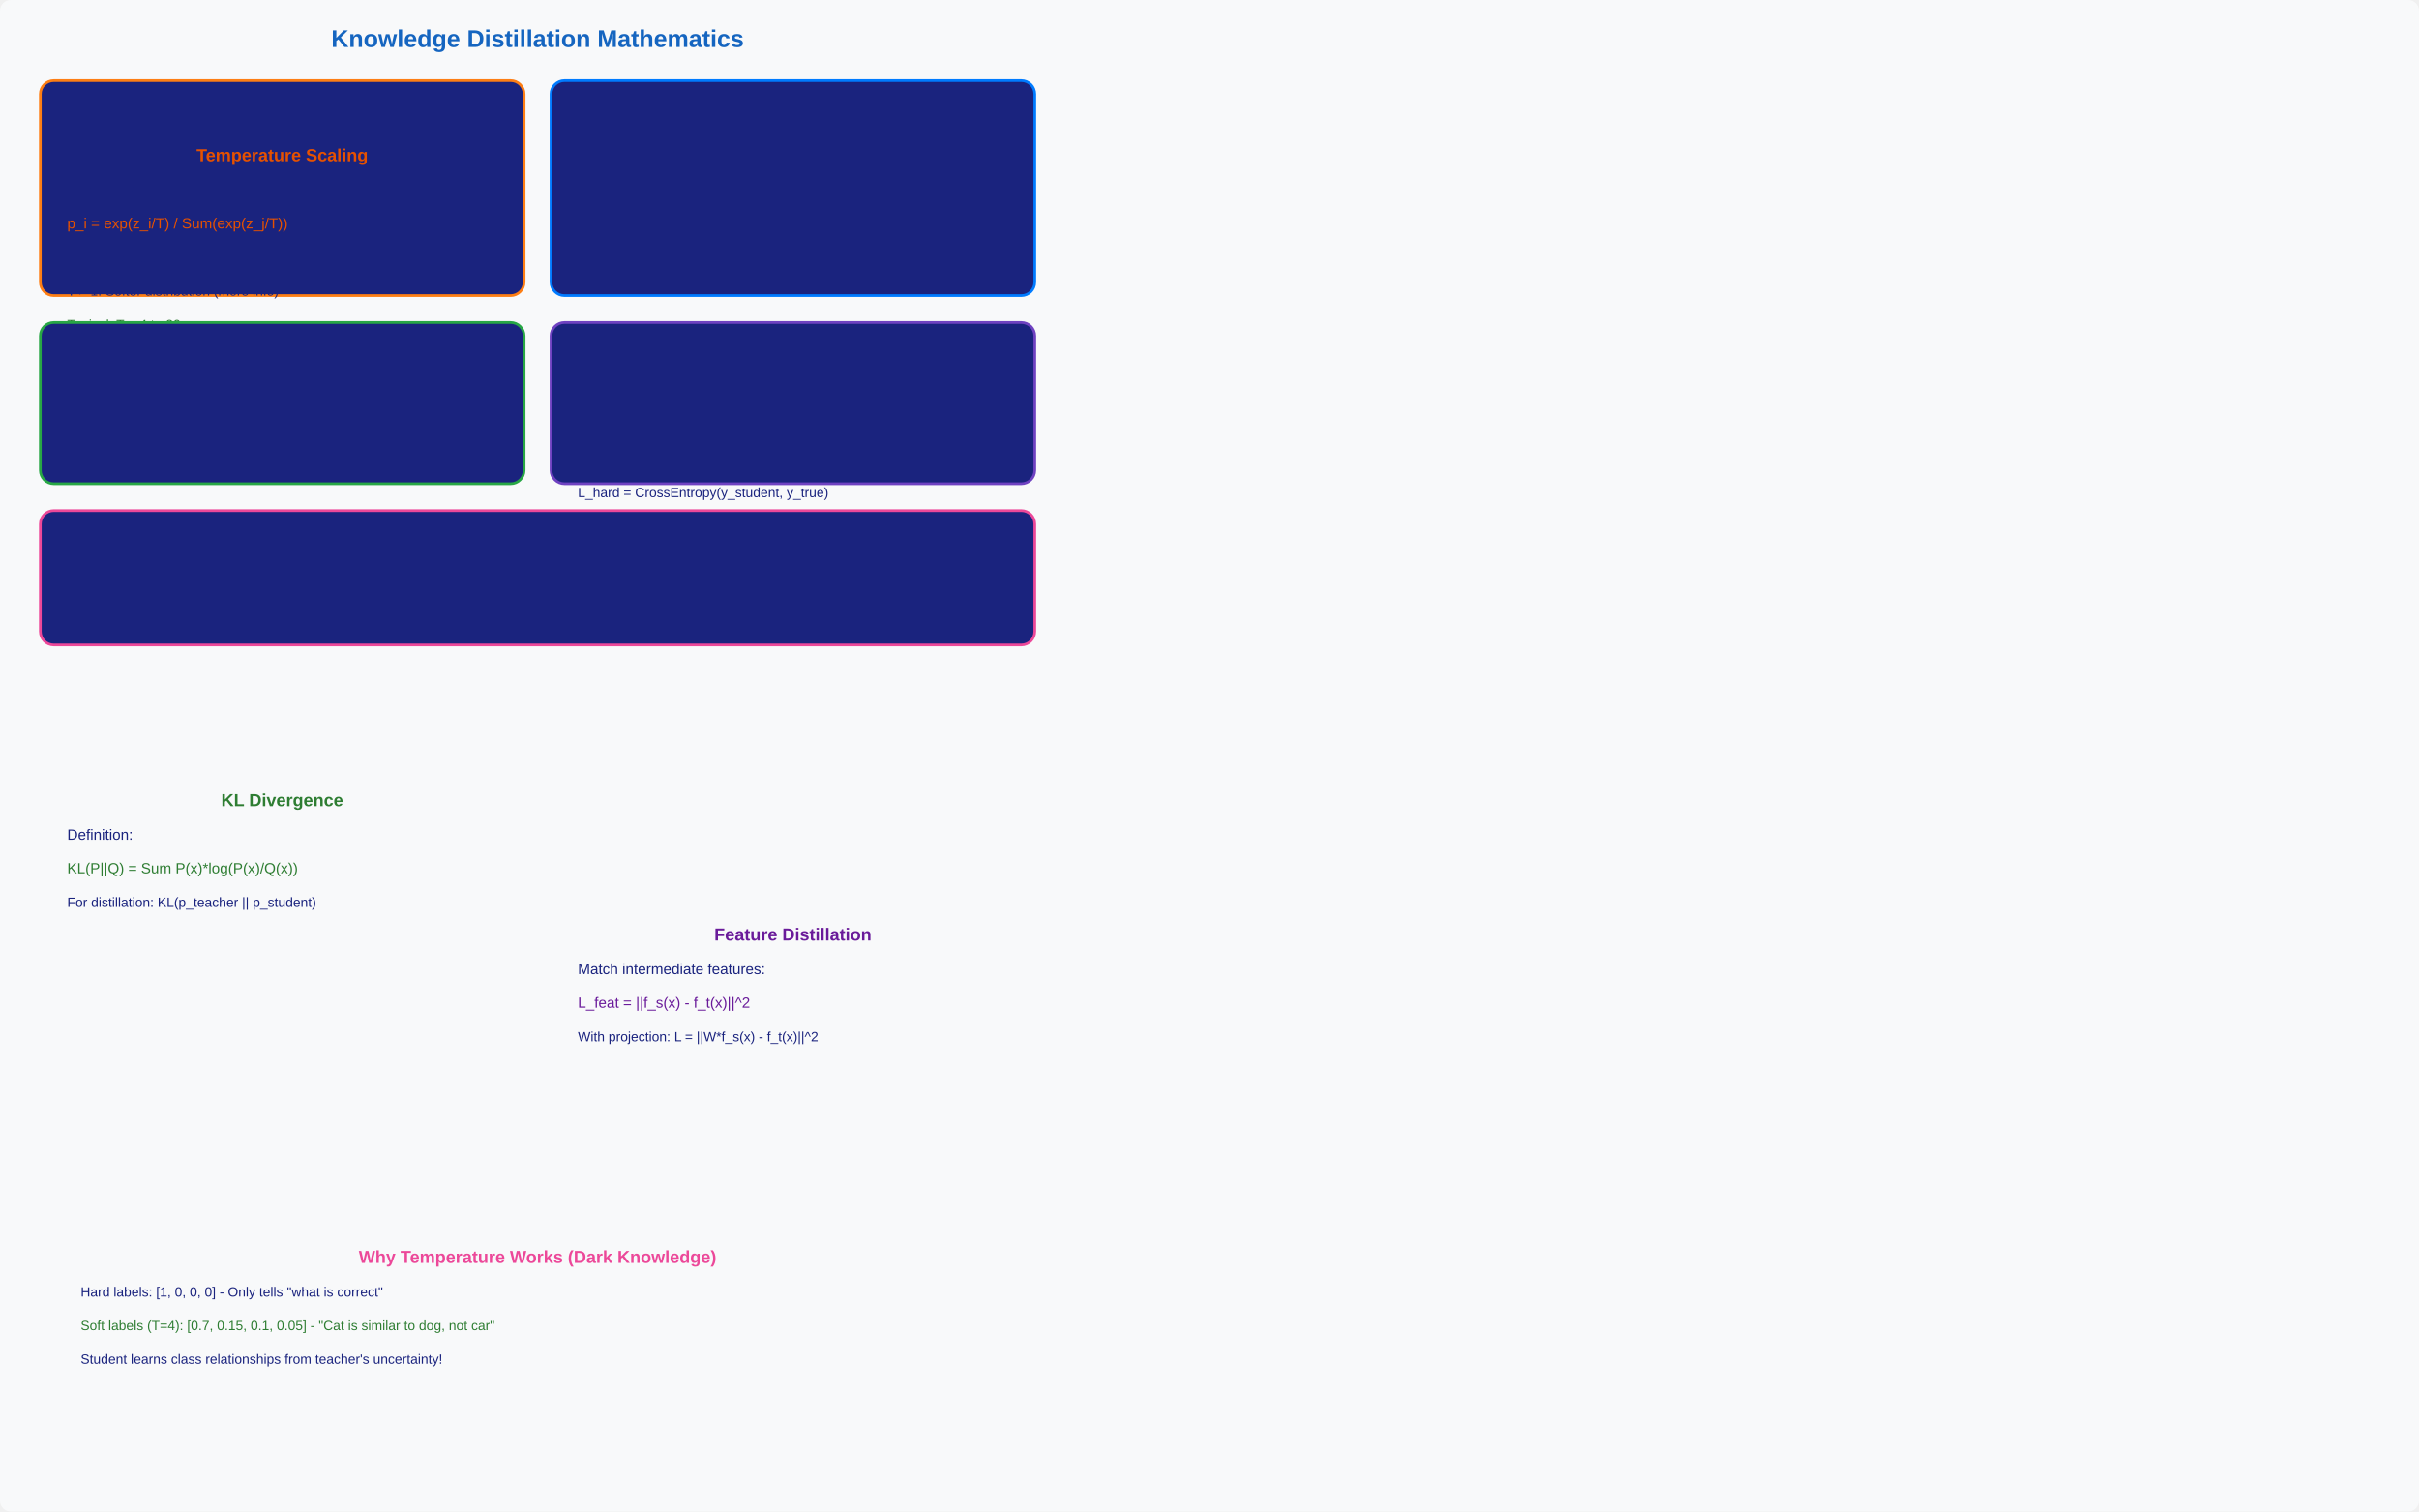
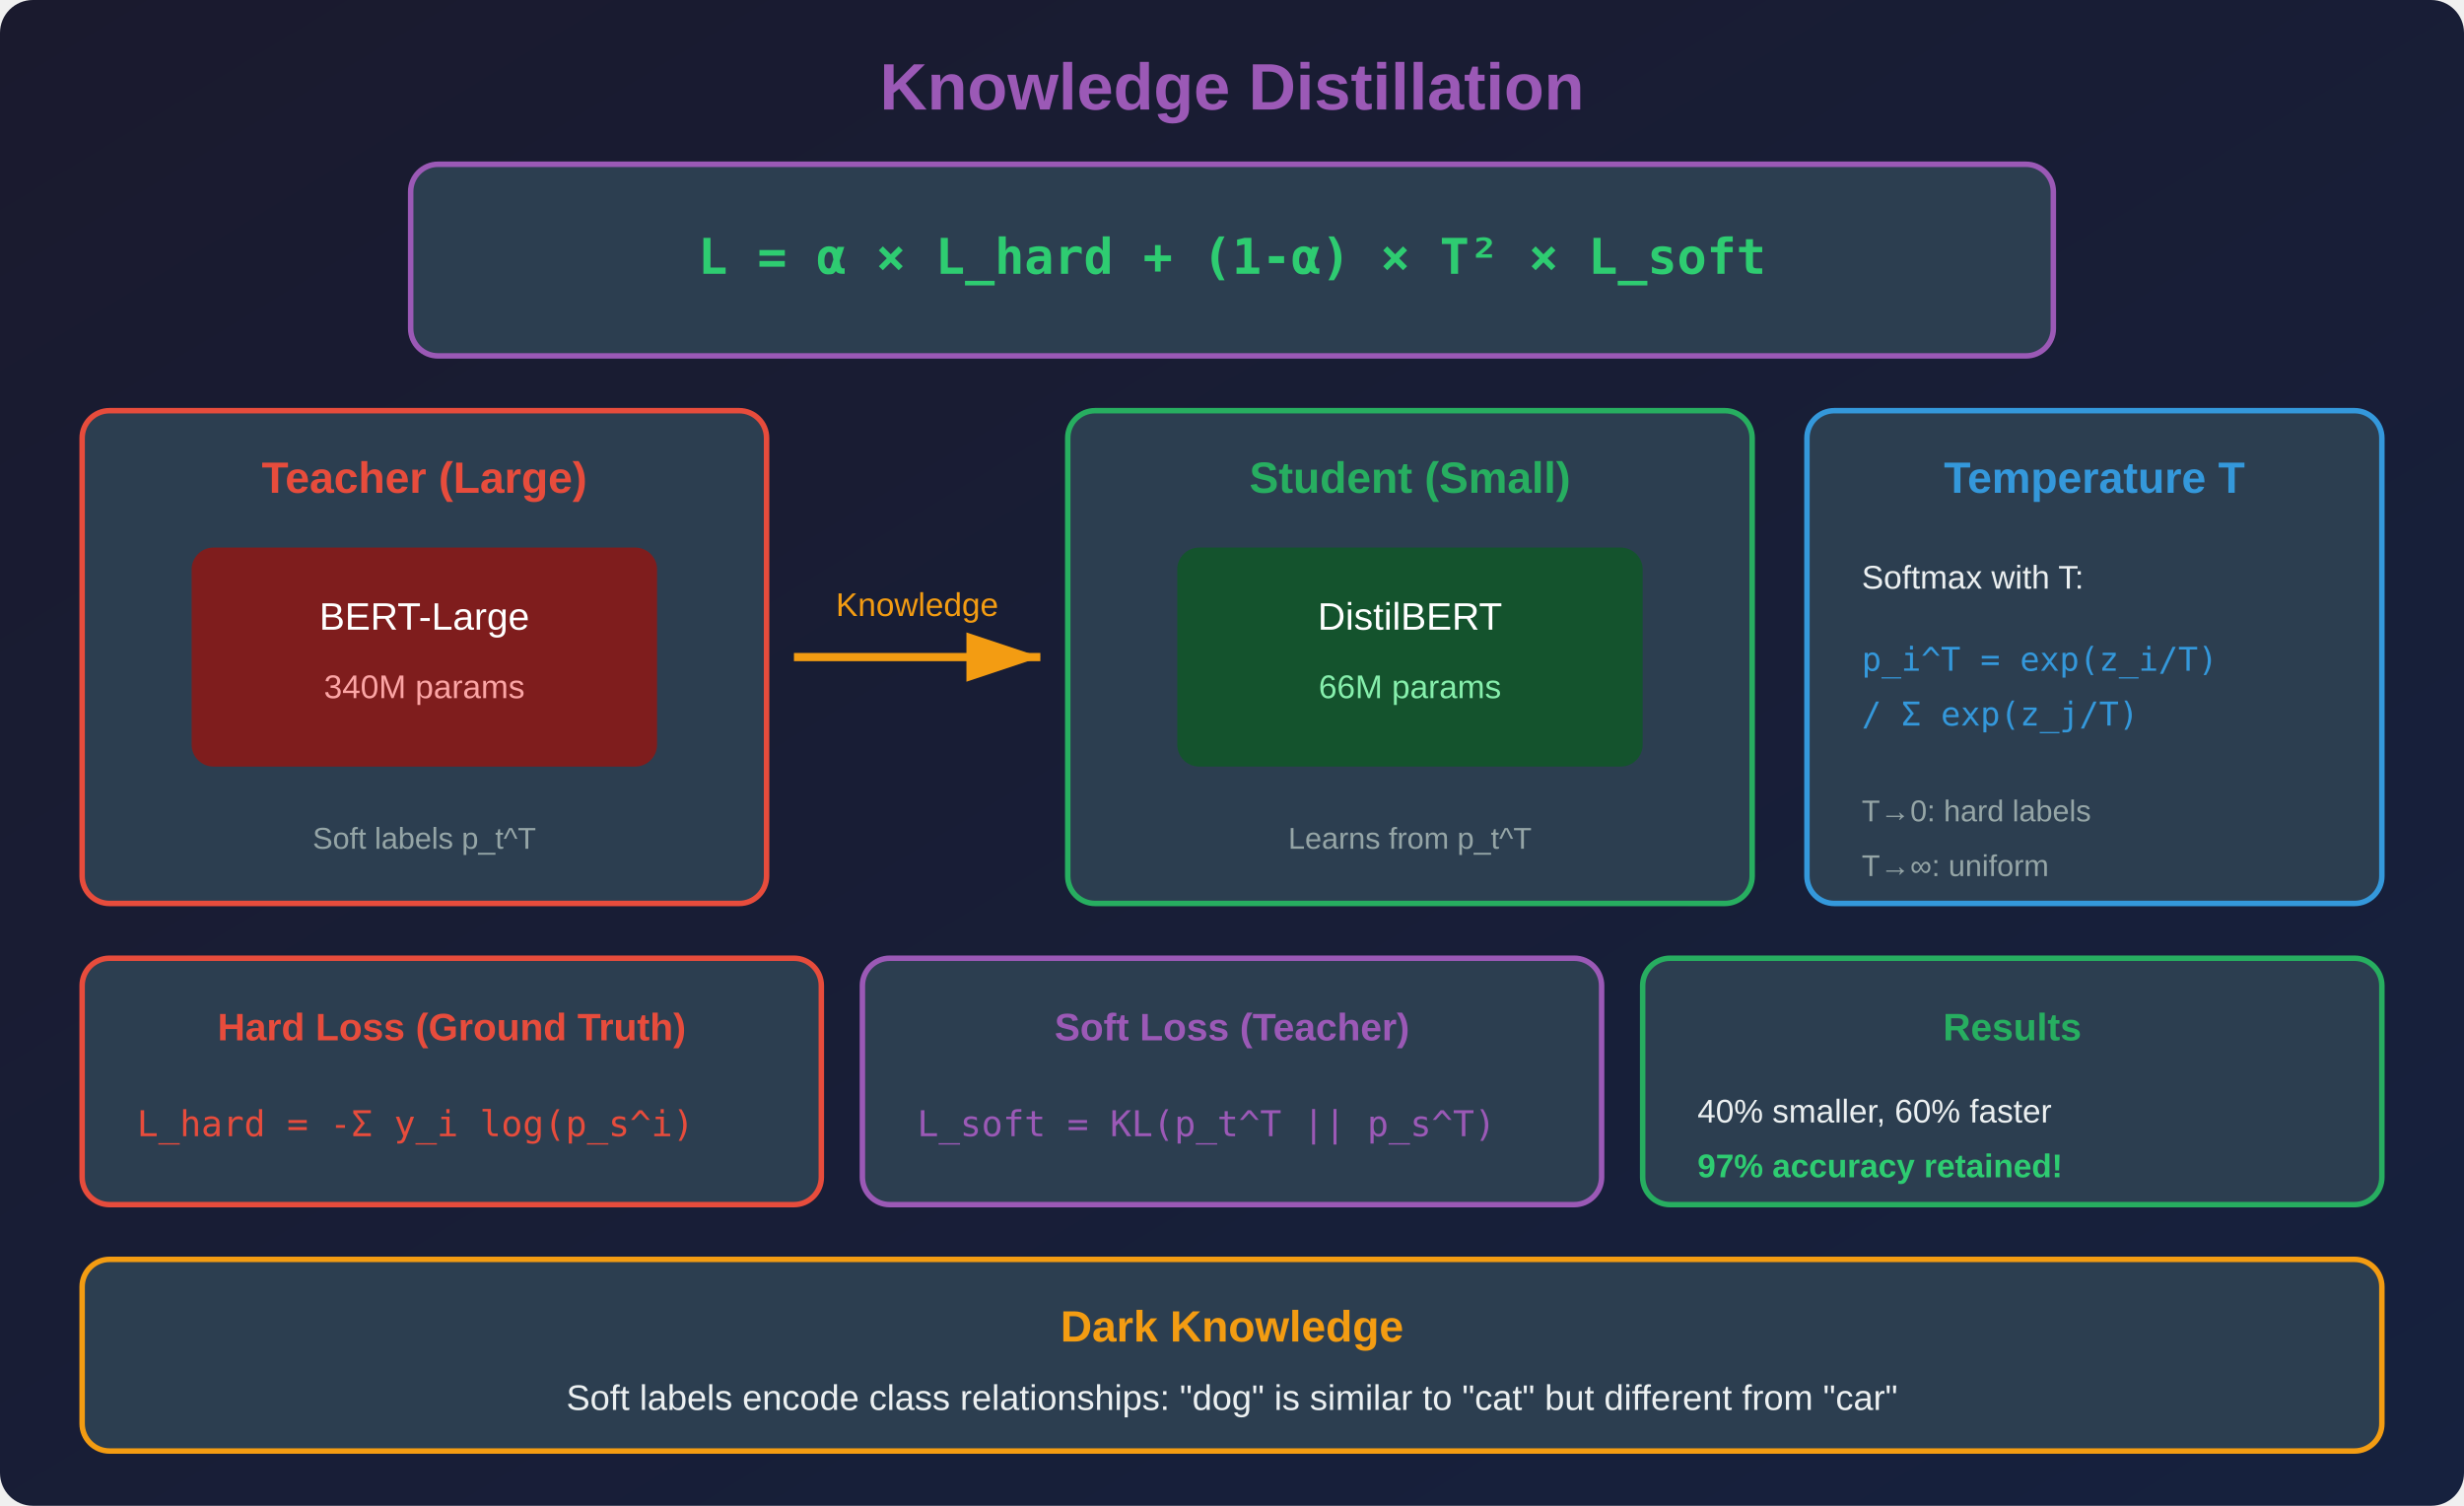
- <svg xmlns="http://www.w3.org/2000/svg" viewBox="0.0 0.0 1800.0 1125.0">
+ <svg xmlns="http://www.w3.org/2000/svg" viewBox="0 0 900 550">
  <defs>
-     <linearGradient id="dmBg" x1="0%" y1="0%" x2="100%" y2="100%">
-       <stop offset="0%" style="stop-color:#ffffff" />
-       <stop offset="100%" style="stop-color:#2d2d2d" />
+     <linearGradient id="bgGrad" x1="0%" y1="0%" x2="100%" y2="100%">
+       <stop offset="0%" style="stop-color:#1a1a2e" />
+       <stop offset="100%" style="stop-color:#16213e" />
    </linearGradient>
+     <marker id="arrow" markerWidth="10" markerHeight="10" refX="9" refY="3" orient="auto">
+       <path d="M0,0 L0,6 L9,3 z" fill="#f39c12" />
+     </marker>
  </defs>
-   <rect width="1800.0" height="1125.0" fill="#f8f9fa" rx="8" />
-   <text x="400" y="35" text-anchor="middle" fill="#1565c0" font-family="Arial, sans-serif" font-size="18" font-weight="bold">Knowledge Distillation Mathematics</text>
-   <g transform="translate(30, 60)">
-     <rect width="360" height="160" rx="10" fill="#1a237e" stroke="#fd7e14" stroke-width="2" />
-     <text x="180" y="60.0" text-anchor="middle" fill="#e65100" font-family="Arial, sans-serif" font-size="13" font-weight="bold">Temperature Scaling</text>
-     <text x="20" y="85.0" fill="#1a237e" font-family="Arial, sans-serif" font-size="11">Soft probabilities:</text>
-     <text x="20" y="110.0" fill="#e65100" font-family="Arial, sans-serif" font-size="11">p_i = exp(z_i/T) / Sum(exp(z_j/T))</text>
-     <text x="20" y="135.0" fill="#1a237e" font-family="Arial, sans-serif" font-size="10">T = 1: Standard softmax (sharp)</text>
-     <text x="20" y="160.0" fill="#1a237e" font-family="Arial, sans-serif" font-size="10">T &gt; 1: Softer distribution (more info)</text>
-     <text x="20" y="185.0" fill="#2e7d32" font-family="Arial, sans-serif" font-size="10">Typical: T = 4 to 20</text>
-   </g>
-   <g transform="translate(410, 60)">
-     <rect width="360" height="160" rx="10" fill="#1a237e" stroke="#007bff" stroke-width="2" />
-     <text x="180" y="210.0" text-anchor="middle" fill="#1565c0" font-family="Arial, sans-serif" font-size="13" font-weight="bold">Distillation Loss (Hinton)</text>
-     <text x="20" y="235.0" fill="#1a237e" font-family="Arial, sans-serif" font-size="11">Total loss:</text>
-     <text x="20" y="260.0" fill="#1565c0" font-family="Arial, sans-serif" font-size="12">L = a*L_soft + (1-a)*L_hard</text>
-     <text x="20" y="285.0" fill="#1a237e" font-family="Arial, sans-serif" font-size="10">L_soft = T^2 * KL(p_student || p_teacher)</text>
-     <text x="20" y="310.0" fill="#1a237e" font-family="Arial, sans-serif" font-size="10">L_hard = CrossEntropy(y_student, y_true)</text>
-     <text x="20" y="335.0" fill="#1a237e" font-family="Arial, sans-serif" font-size="10">alpha typically 0.5 to 0.9</text>
-   </g>
-   <g transform="translate(30, 240)">
-     <rect width="360" height="120" rx="10" fill="#1a237e" stroke="#28a745" stroke-width="2" />
-     <text x="180" y="360.0" text-anchor="middle" fill="#2e7d32" font-family="Arial, sans-serif" font-size="13" font-weight="bold">KL Divergence</text>
-     <text x="20" y="385.0" fill="#1a237e" font-family="Arial, sans-serif" font-size="11">Definition:</text>
-     <text x="20" y="410.0" fill="#2e7d32" font-family="Arial, sans-serif" font-size="11">KL(P||Q) = Sum P(x)*log(P(x)/Q(x))</text>
-     <text x="20" y="435.0" fill="#1a237e" font-family="Arial, sans-serif" font-size="10">For distillation: KL(p_teacher || p_student)</text>
-   </g>
-   <g transform="translate(410, 240)">
-     <rect width="360" height="120" rx="10" fill="#1a237e" stroke="#6f42c1" stroke-width="2" />
-     <text x="180" y="460.0" text-anchor="middle" fill="#6a1b9a" font-family="Arial, sans-serif" font-size="13" font-weight="bold">Feature Distillation</text>
-     <text x="20" y="485.0" fill="#1a237e" font-family="Arial, sans-serif" font-size="11">Match intermediate features:</text>
-     <text x="20" y="510.0" fill="#6a1b9a" font-family="Arial, sans-serif" font-size="11">L_feat = ||f_s(x) - f_t(x)||^2</text>
-     <text x="20" y="535.0" fill="#1a237e" font-family="Arial, sans-serif" font-size="10">With projection: L = ||W*f_s(x) - f_t(x)||^2</text>
-   </g>
-   <g transform="translate(30, 380)">
-     <rect width="740" height="100" rx="10" fill="#1a237e" stroke="#ec4899" stroke-width="2" />
-     <text x="370" y="560.0" text-anchor="middle" fill="#ec4899" font-family="Arial, sans-serif" font-size="13" font-weight="bold">Why Temperature Works (Dark Knowledge)</text>
-     <text x="30" y="585.0" fill="#1a237e" font-family="Arial, sans-serif" font-size="10">Hard labels: [1, 0, 0, 0] - Only tells "what is correct"</text>
-     <text x="30" y="610.0" fill="#2e7d32" font-family="Arial, sans-serif" font-size="10">Soft labels (T=4): [0.7, 0.15, 0.1, 0.05] - "Cat is similar to dog, not car"</text>
-     <text x="30" y="635.0" fill="#1a237e" font-family="Arial, sans-serif" font-size="10">Student learns class relationships from teacher's uncertainty!</text>
-   </g>
+   <rect width="900" height="550" fill="url(#bgGrad)" rx="12" />
+   <text x="450" y="40" text-anchor="middle" fill="#9b59b6" font-family="Arial, sans-serif" font-size="24" font-weight="bold">Knowledge Distillation</text>
+   <rect x="150" y="60" width="600" height="70" rx="10" fill="#2c3e50" stroke="#9b59b6" stroke-width="2" />
+   <text x="450" y="100" text-anchor="middle" fill="#2ecc71" font-family="monospace" font-size="18" font-weight="bold">L = α × L_hard + (1-α) × T² × L_soft</text>
+   <rect x="30" y="150" width="250" height="180" rx="10" fill="#2c3e50" stroke="#e74c3c" stroke-width="2" />
+   <text x="155" y="180" text-anchor="middle" fill="#e74c3c" font-family="Arial, sans-serif" font-size="16" font-weight="bold">Teacher (Large)</text>
+   <rect x="70" y="200" width="170" height="80" rx="8" fill="#7f1d1d" />
+   <text x="155" y="230" text-anchor="middle" fill="#fff" font-family="Arial, sans-serif" font-size="14">BERT-Large</text>
+   <text x="155" y="255" text-anchor="middle" fill="#fca5a5" font-family="Arial, sans-serif" font-size="12">340M params</text>
+   <text x="155" y="310" text-anchor="middle" fill="#95a5a6" font-family="Arial, sans-serif" font-size="11">Soft labels p_t^T</text>
+   <path d="M290 240 L380 240" stroke="#f39c12" stroke-width="3" marker-end="url(#arrow)" />
+   <text x="335" y="225" text-anchor="middle" fill="#f39c12" font-family="Arial, sans-serif" font-size="12">Knowledge</text>
+   <rect x="390" y="150" width="250" height="180" rx="10" fill="#2c3e50" stroke="#27ae60" stroke-width="2" />
+   <text x="515" y="180" text-anchor="middle" fill="#27ae60" font-family="Arial, sans-serif" font-size="16" font-weight="bold">Student (Small)</text>
+   <rect x="430" y="200" width="170" height="80" rx="8" fill="#14532d" />
+   <text x="515" y="230" text-anchor="middle" fill="#fff" font-family="Arial, sans-serif" font-size="14">DistilBERT</text>
+   <text x="515" y="255" text-anchor="middle" fill="#86efac" font-family="Arial, sans-serif" font-size="12">66M params</text>
+   <text x="515" y="310" text-anchor="middle" fill="#95a5a6" font-family="Arial, sans-serif" font-size="11">Learns from p_t^T</text>
+   <rect x="660" y="150" width="210" height="180" rx="10" fill="#2c3e50" stroke="#3498db" stroke-width="2" />
+   <text x="765" y="180" text-anchor="middle" fill="#3498db" font-family="Arial, sans-serif" font-size="16" font-weight="bold">Temperature T</text>
+   <text x="680" y="215" fill="#ecf0f1" font-family="Arial, sans-serif" font-size="12">Softmax with T:</text>
+   <text x="680" y="245" fill="#3498db" font-family="monospace" font-size="12">p_i^T = exp(z_i/T)</text>
+   <text x="680" y="265" fill="#3498db" font-family="monospace" font-size="12">    / Σ exp(z_j/T)</text>
+   <text x="680" y="300" fill="#95a5a6" font-family="Arial, sans-serif" font-size="11">T→0: hard labels</text>
+   <text x="680" y="320" fill="#95a5a6" font-family="Arial, sans-serif" font-size="11">T→∞: uniform</text>
+   <rect x="30" y="350" width="270" height="90" rx="10" fill="#2c3e50" stroke="#e74c3c" stroke-width="2" />
+   <text x="165" y="380" text-anchor="middle" fill="#e74c3c" font-family="Arial, sans-serif" font-size="14" font-weight="bold">Hard Loss (Ground Truth)</text>
+   <text x="50" y="415" fill="#e74c3c" font-family="monospace" font-size="13">L_hard = -Σ y_i log(p_s^i)</text>
+   <rect x="315" y="350" width="270" height="90" rx="10" fill="#2c3e50" stroke="#9b59b6" stroke-width="2" />
+   <text x="450" y="380" text-anchor="middle" fill="#9b59b6" font-family="Arial, sans-serif" font-size="14" font-weight="bold">Soft Loss (Teacher)</text>
+   <text x="335" y="415" fill="#9b59b6" font-family="monospace" font-size="13">L_soft = KL(p_t^T || p_s^T)</text>
+   <rect x="600" y="350" width="270" height="90" rx="10" fill="#2c3e50" stroke="#27ae60" stroke-width="2" />
+   <text x="735" y="380" text-anchor="middle" fill="#27ae60" font-family="Arial, sans-serif" font-size="14" font-weight="bold">Results</text>
+   <text x="620" y="410" fill="#ecf0f1" font-family="Arial, sans-serif" font-size="12">40% smaller, 60% faster</text>
+   <text x="620" y="430" fill="#2ecc71" font-family="Arial, sans-serif" font-size="12" font-weight="bold">97% accuracy retained!</text>
+   <rect x="30" y="460" width="840" height="70" rx="10" fill="#2c3e50" stroke="#f39c12" stroke-width="2" />
+   <text x="450" y="490" text-anchor="middle" fill="#f39c12" font-family="Arial, sans-serif" font-size="16" font-weight="bold">Dark Knowledge</text>
+   <text x="450" y="515" text-anchor="middle" fill="#ecf0f1" font-family="Arial, sans-serif" font-size="13">Soft labels encode class relationships: "dog" is similar to "cat" but different from "car"</text>
</svg>
